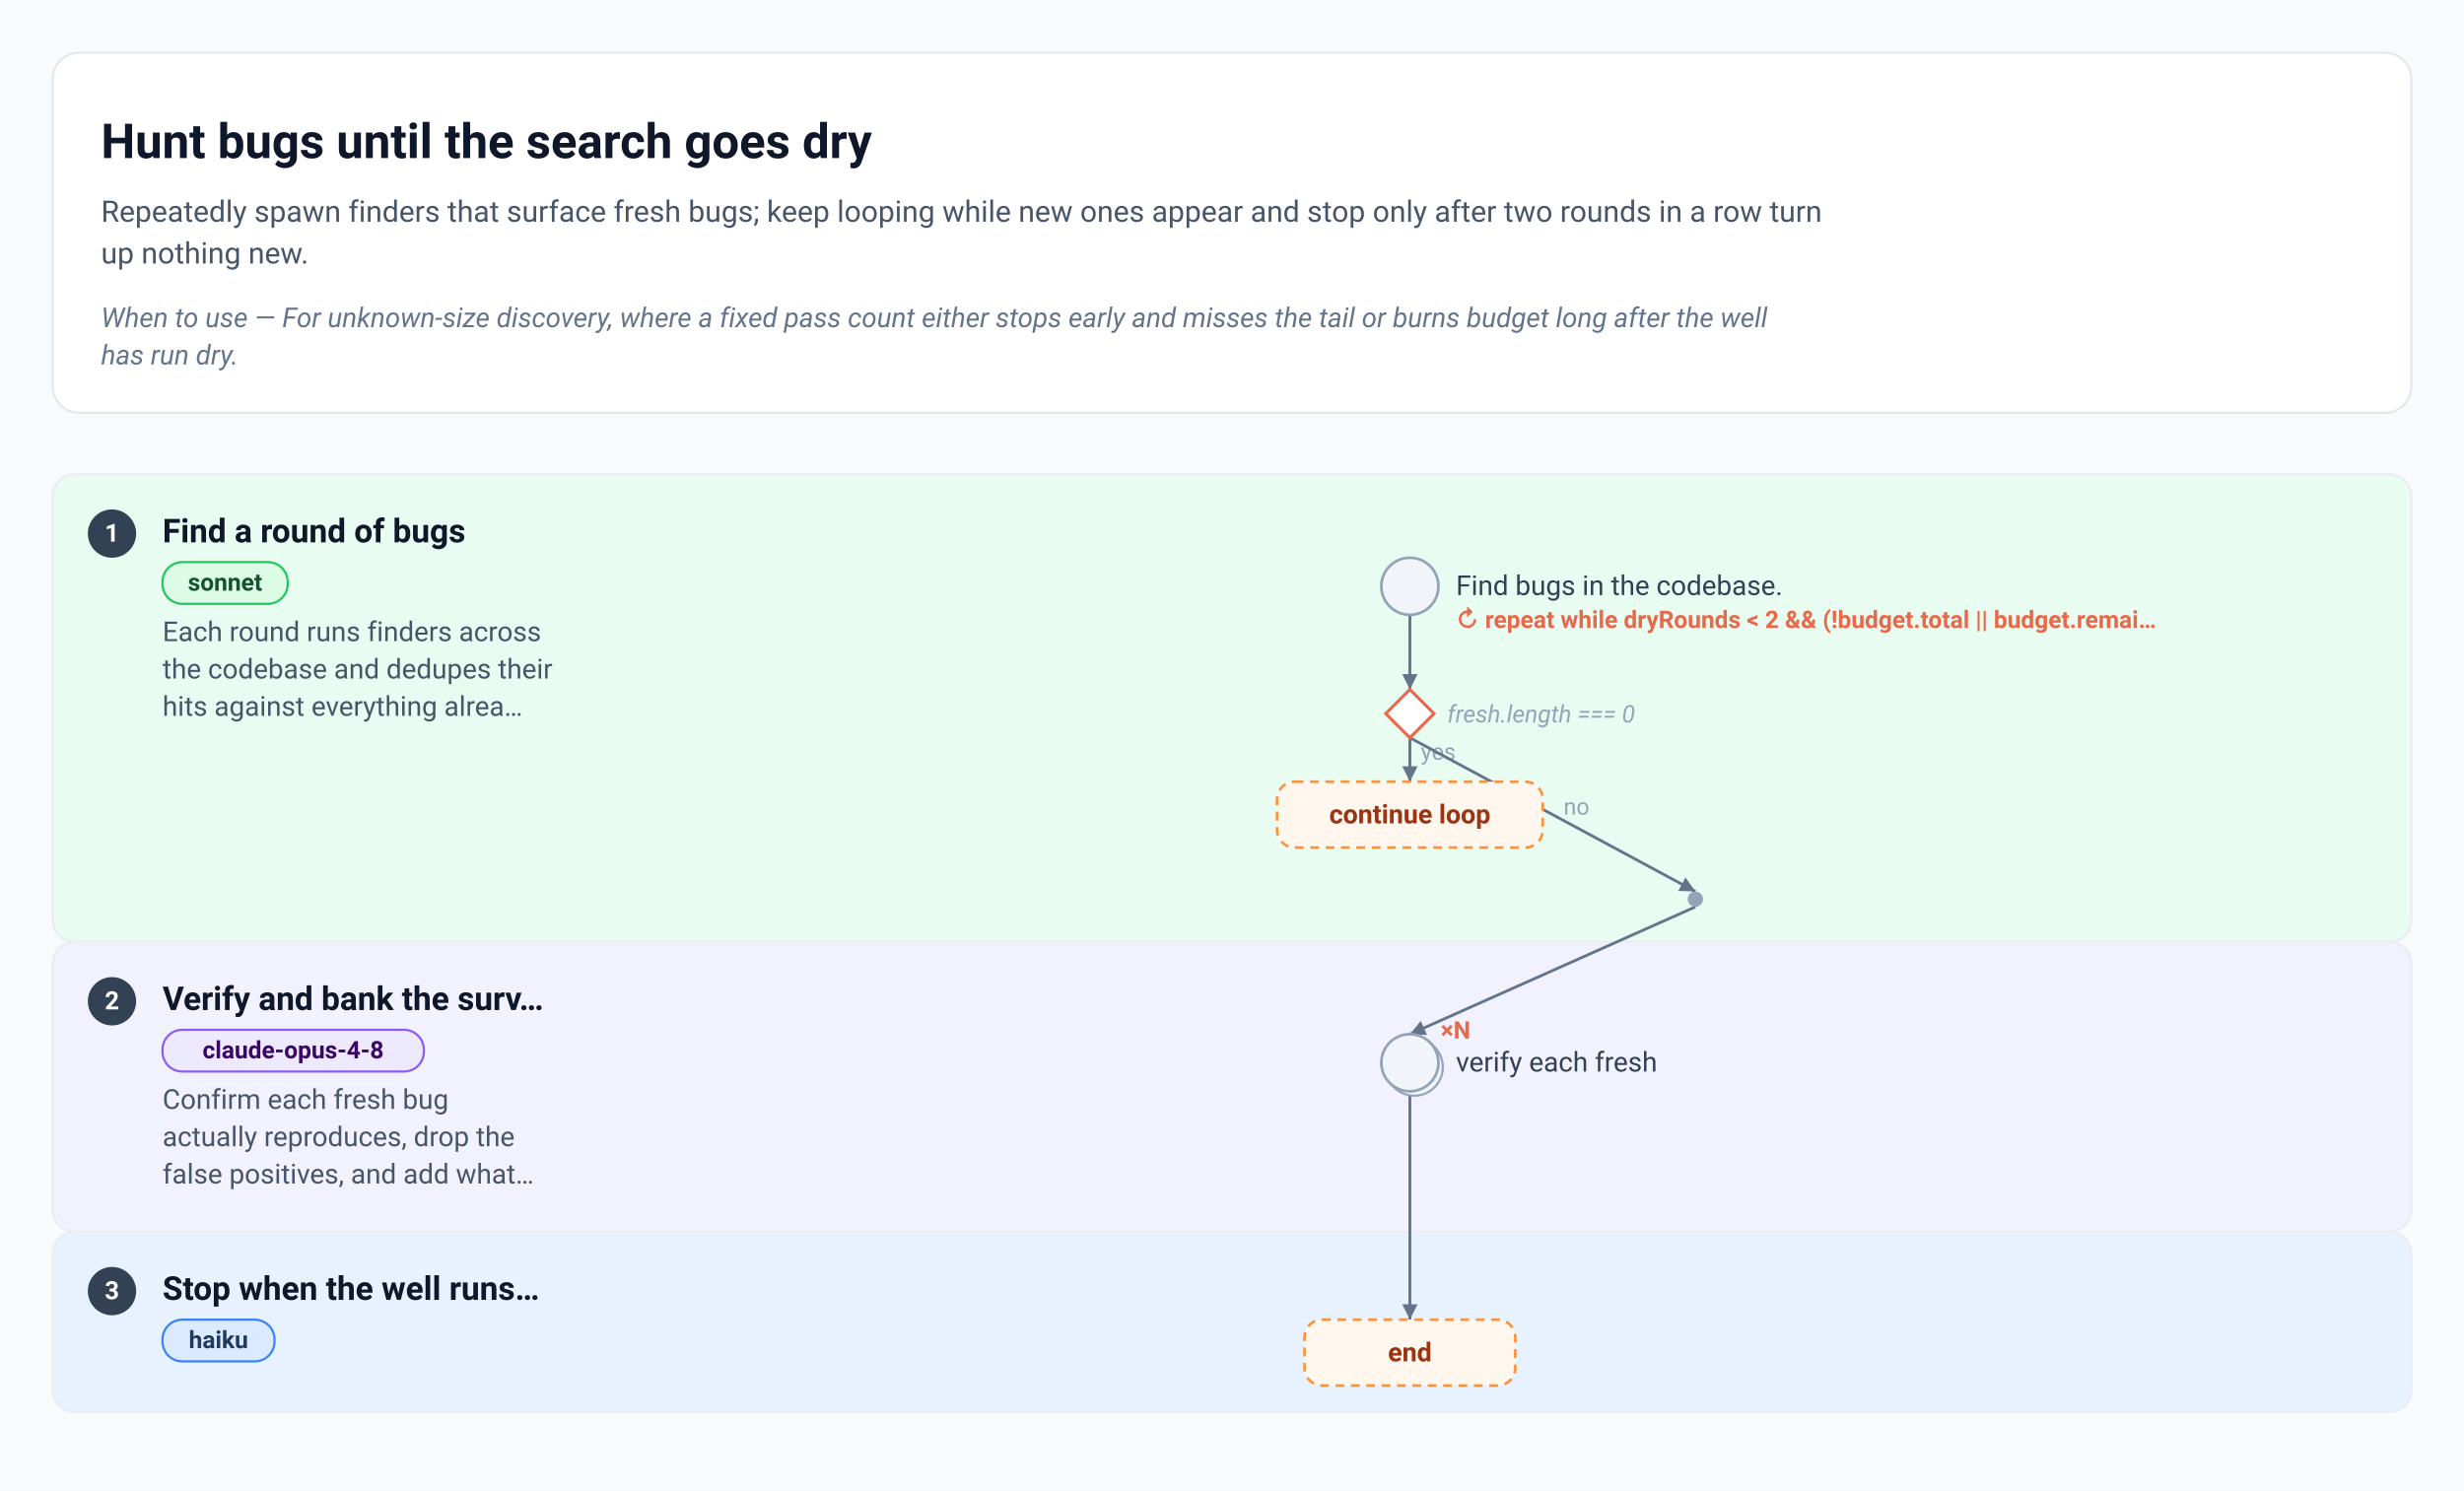
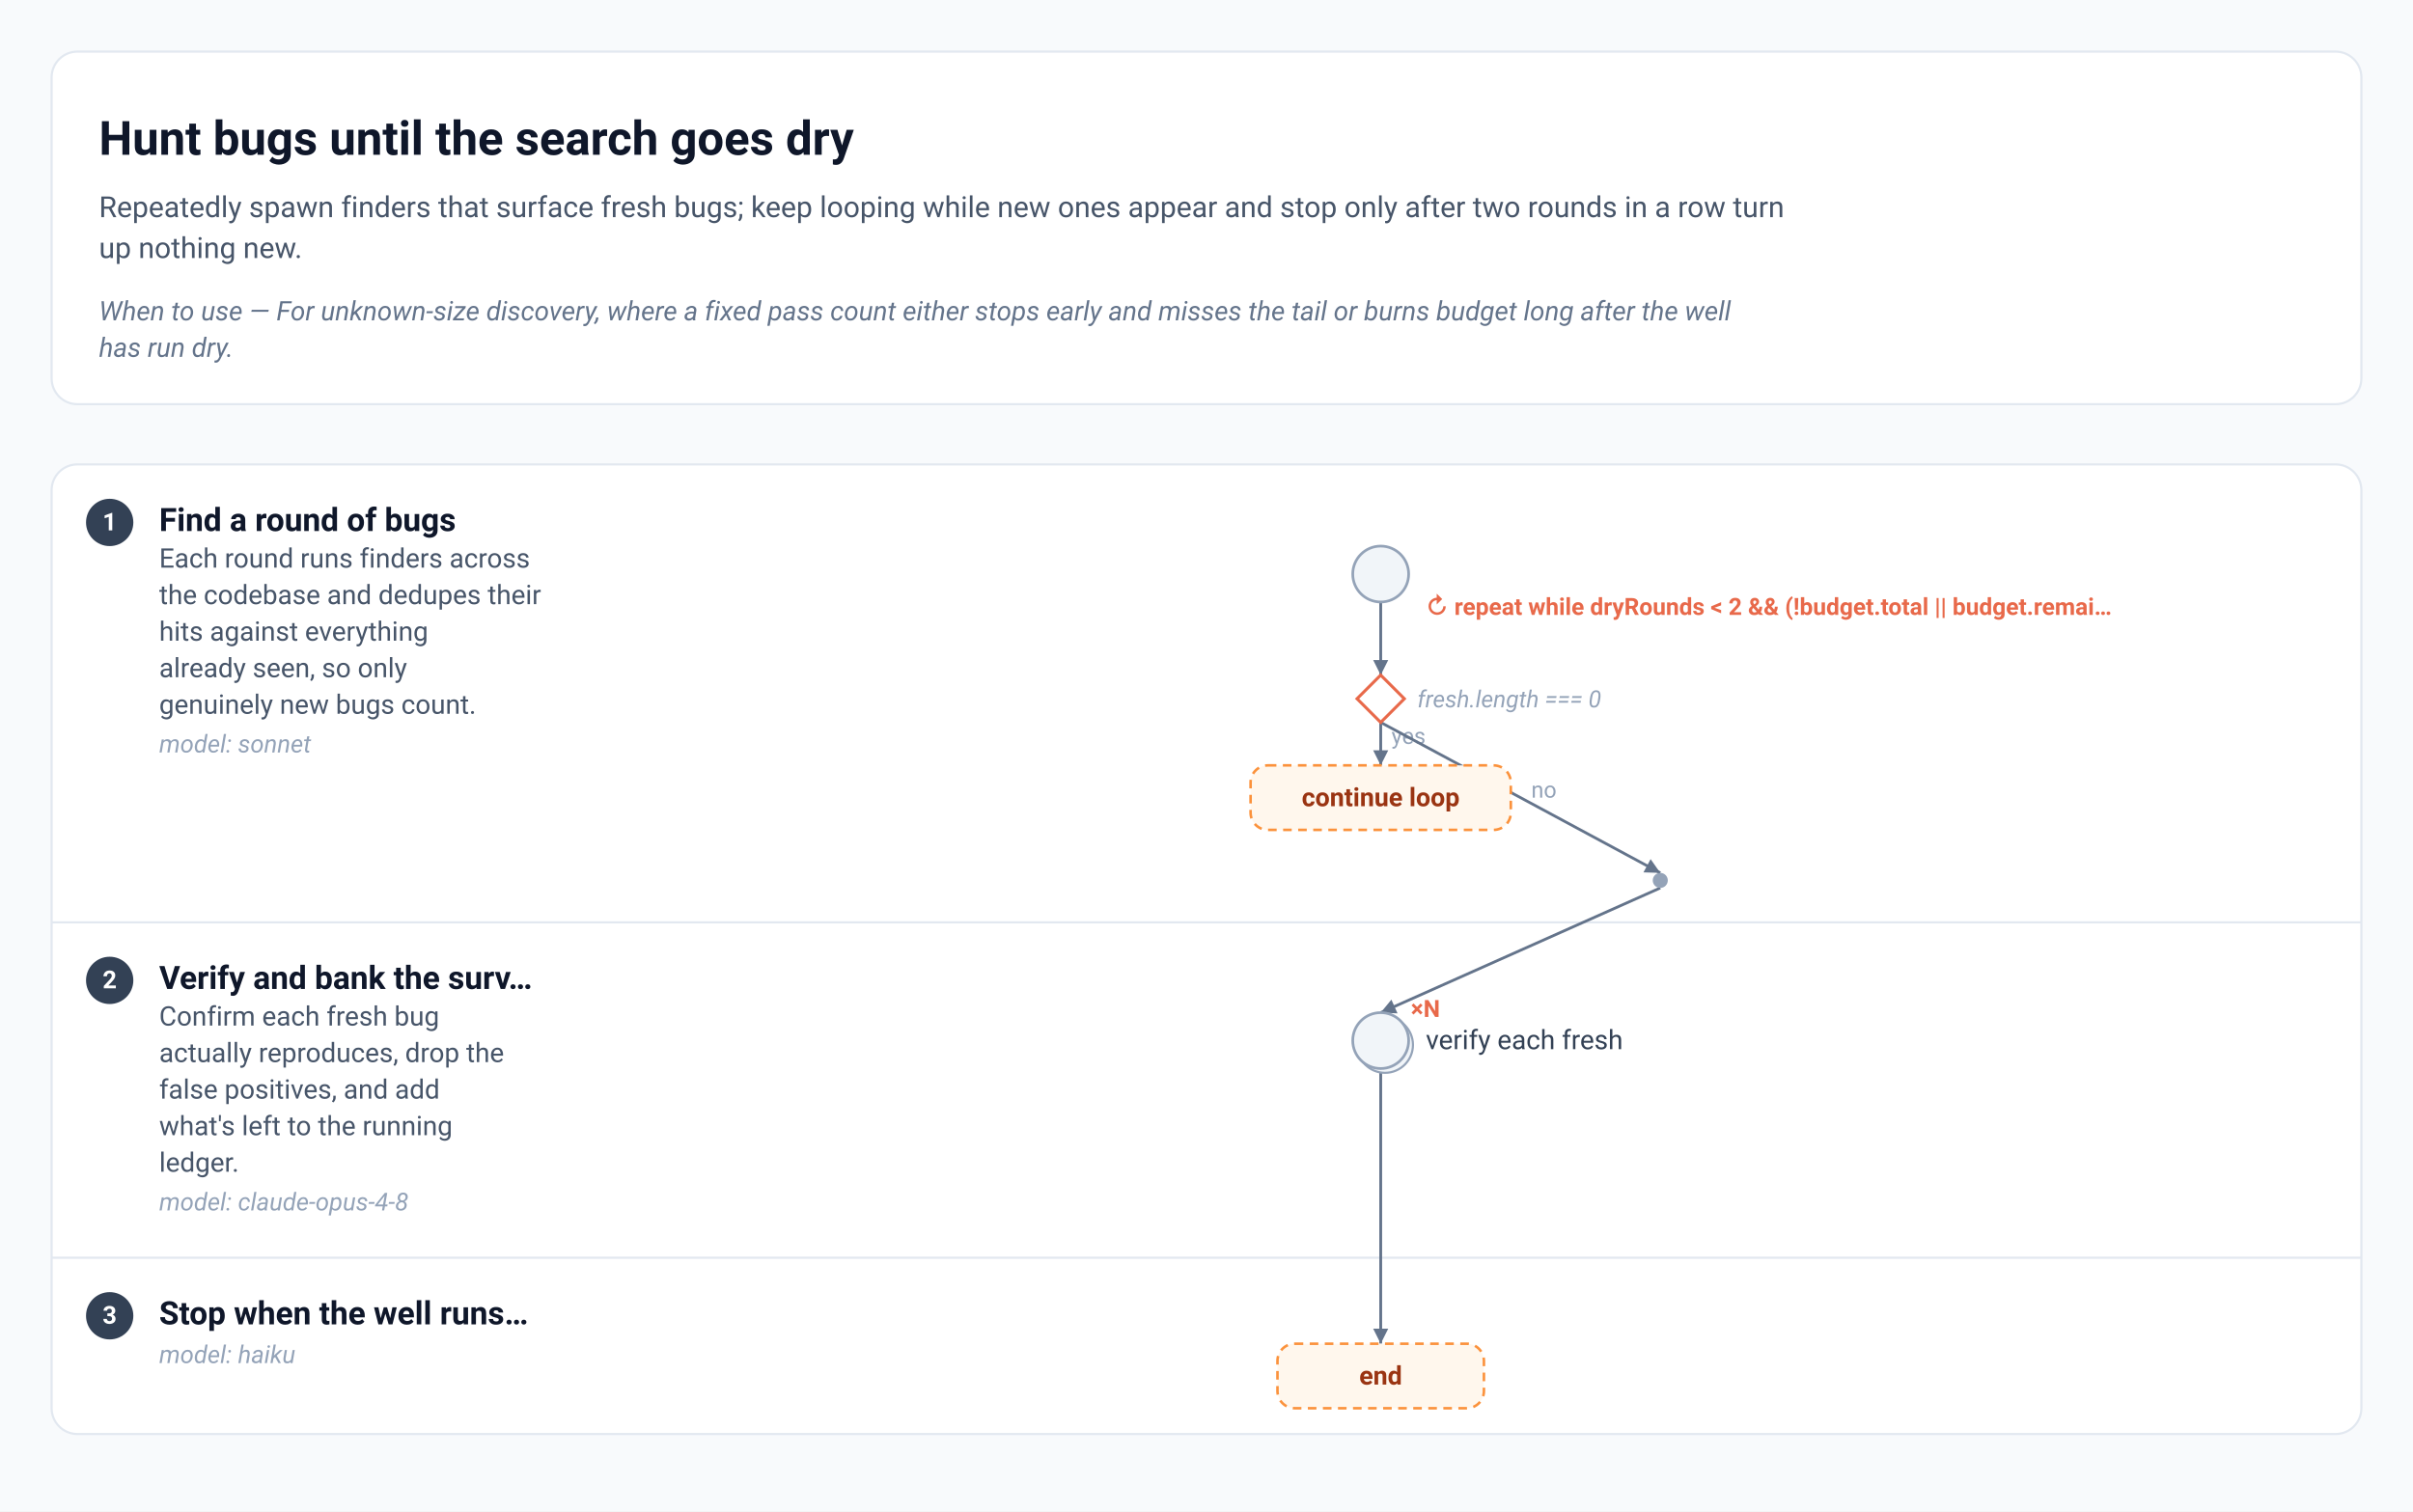
- <svg xmlns="http://www.w3.org/2000/svg" width="1122" height="679" viewBox="0 0 1122 679" font-family="-apple-system, BlinkMacSystemFont, 'Segoe UI', Roboto, Helvetica, Arial, sans-serif">
-   <rect width="1122" height="679" fill="#f8fafc" />
+ <svg xmlns="http://www.w3.org/2000/svg" width="1122" height="703" viewBox="0 0 1122 703" font-family="-apple-system, BlinkMacSystemFont, 'Segoe UI', Roboto, Helvetica, Arial, sans-serif">
+   <rect width="1122" height="703" fill="#f8fafc" />
  <g transform="translate(0 24)">
    <g class="header-card">
      <rect x="24" y="0" width="1074" height="164" rx="12" fill="#ffffff" stroke="#e2e8f0" stroke-width="1" />
      <text x="46" y="48" font-size="22" fill="#0f172a" font-weight="700">Hunt bugs until the search goes dry</text>
      <text x="46" y="77" font-size="13.5" fill="#475569">Repeatedly spawn finders that surface fresh bugs; keep looping while new ones appear and stop only after two rounds in a row turn</text>
      <text x="46" y="96" font-size="13.5" fill="#475569">up nothing new.</text>
      <text x="46" y="125" font-size="12.5" fill="#64748b" font-style="italic">When to use — For unknown-size discovery, where a fixed pass count either stops early and misses the tail or burns budget long after the well</text>
      <text x="46" y="142" font-size="12.5" fill="#64748b" font-style="italic">has run dry.</text>
    </g>
  </g>
  <g transform="translate(0 204)">
-     <rect class="swimlane" x="24" y="12" width="1074" height="213" rx="10" fill="#dcfce7" fill-opacity="0.55" stroke="#e8edf3" stroke-width="1" />
-     <rect class="swimlane" x="24" y="225" width="1074" height="132" rx="10" fill="#ede9fe" fill-opacity="0.55" stroke="#e8edf3" stroke-width="1" />
-     <rect class="swimlane" x="24" y="357" width="1074" height="82" rx="10" fill="#dbeafe" fill-opacity="0.55" stroke="#e8edf3" stroke-width="1" />
+     <rect x="24" y="12" width="1074" height="451" rx="12" fill="#ffffff" stroke="#e2e8f0" stroke-width="1" />
+     <g class="swimlane" />
+     <g class="swimlane">
+       <line x1="24" y1="225" x2="1098" y2="225" stroke="#e2e8f0" stroke-width="1" />
+     </g>
+     <g class="swimlane">
+       <line x1="24" y1="381" x2="1098" y2="381" stroke="#e2e8f0" stroke-width="1" />
+     </g>
    <g transform="translate(0 12)">
      <g class="lane-label">
        <circle cx="51" cy="27" r="11" fill="#334155" />
        <text x="51" y="30.7" font-size="11.5" fill="#ffffff" font-weight="700" text-anchor="middle">1</text>
        <text x="74" y="31" font-size="15" fill="#0f172a" font-weight="700">Find a round of bugs</text>
-         <rect x="74" y="40" width="57" height="19" rx="9" fill="#dcfce7" stroke="#22c55e" stroke-width="1" />
-         <text x="102.5" y="53" font-size="11" fill="#14532d" font-weight="600" text-anchor="middle">sonnet</text>
-         <text x="74" y="76" font-size="12.5" fill="#475569">Each round runs finders across</text>
-         <text x="74" y="93" font-size="12.5" fill="#475569">the codebase and dedupes their</text>
-         <text x="74" y="110" font-size="12.5" fill="#475569">hits against everything alrea…</text>
+         <text x="74" y="48" font-size="12.5" fill="#475569">Each round runs finders across</text>
+         <text x="74" y="65" font-size="12.5" fill="#475569">the codebase and dedupes their</text>
+         <text x="74" y="82" font-size="12.5" fill="#475569">hits against everything</text>
+         <text x="74" y="99" font-size="12.5" fill="#475569">already seen, so only</text>
+         <text x="74" y="116" font-size="12.5" fill="#475569">genuinely new bugs count.</text>
+         <text x="74" y="134" font-size="11.5" fill="#94a3b8" font-style="italic">model: sonnet</text>
      </g>
    </g>
    <g transform="translate(0 225)">
      <g class="lane-label">
        <circle cx="51" cy="27" r="11" fill="#334155" />
        <text x="51" y="30.7" font-size="11.5" fill="#ffffff" font-weight="700" text-anchor="middle">2</text>
        <text x="74" y="31" font-size="15" fill="#0f172a" font-weight="700">Verify and bank the surv…</text>
-         <rect x="74" y="40" width="119" height="19" rx="9" fill="#ede9fe" stroke="#8b5cf6" stroke-width="1" />
-         <text x="133.5" y="53" font-size="11" fill="#3b0764" font-weight="600" text-anchor="middle">claude-opus-4-8</text>
-         <text x="74" y="76" font-size="12.5" fill="#475569">Confirm each fresh bug</text>
-         <text x="74" y="93" font-size="12.5" fill="#475569">actually reproduces, drop the</text>
-         <text x="74" y="110" font-size="12.5" fill="#475569">false positives, and add what…</text>
+         <text x="74" y="48" font-size="12.5" fill="#475569">Confirm each fresh bug</text>
+         <text x="74" y="65" font-size="12.5" fill="#475569">actually reproduces, drop the</text>
+         <text x="74" y="82" font-size="12.5" fill="#475569">false positives, and add</text>
+         <text x="74" y="99" font-size="12.5" fill="#475569">what's left to the running</text>
+         <text x="74" y="116" font-size="12.5" fill="#475569">ledger.</text>
+         <text x="74" y="134" font-size="11.5" fill="#94a3b8" font-style="italic">model: claude-opus-4-8</text>
      </g>
    </g>
-     <g transform="translate(0 357)">
+     <g transform="translate(0 381)">
      <g class="lane-label">
        <circle cx="51" cy="27" r="11" fill="#334155" />
        <text x="51" y="30.7" font-size="11.5" fill="#ffffff" font-weight="700" text-anchor="middle">3</text>
        <text x="74" y="31" font-size="15" fill="#0f172a" font-weight="700">Stop when the well runs…</text>
-         <rect x="74" y="40" width="51" height="19" rx="9" fill="#dbeafe" stroke="#3b82f6" stroke-width="1" />
-         <text x="99.5" y="53" font-size="11" fill="#1e3a5f" font-weight="600" text-anchor="middle">haiku</text>
+         <text x="74" y="49" font-size="11.5" fill="#94a3b8" font-style="italic">model: haiku</text>
      </g>
    </g>
    <g class="topology" transform="translate(338 0)">
      <g class="edge">
        <path d="M 304 132 L 304 152" fill="none" stroke="#64748b" stroke-width="1.3" />
        <polygon points="304,152 300.5,145 307.5,145" fill="#64748b" />
        <text x="309" y="142" font-size="10.5" fill="#94a3b8">yes</text>
      </g>
      <g class="edge">
        <path d="M 304 132 L 434 202" fill="none" stroke="#64748b" stroke-width="1.3" />
        <polygon points="434,202 426.18,201.76 429.5,195.6" fill="#64748b" />
        <text x="374" y="167" font-size="10.5" fill="#94a3b8">no</text>
      </g>
      <g class="edge">
        <path d="M 304 76 L 304 110" fill="none" stroke="#64748b" stroke-width="1.3" />
        <polygon points="304,110 300.5,103 307.5,103" fill="#64748b" />
      </g>
      <g class="edge">
        <path d="M 434 209 L 304 267" fill="none" stroke="#64748b" stroke-width="1.3" />
        <polygon points="304,267 308.97,260.95 311.82,267.34" fill="#64748b" />
      </g>
      <g class="edge">
-         <path d="M 304 293 L 304 397" fill="none" stroke="#64748b" stroke-width="1.3" />
-         <polygon points="304,397 300.5,390 307.5,390" fill="#64748b" />
+         <path d="M 304 293 L 304 421" fill="none" stroke="#64748b" stroke-width="1.3" />
+         <polygon points="304,421 300.5,414 307.5,414" fill="#64748b" />
      </g>
      <g class="agent-node">
        <circle cx="304" cy="63" r="13" fill="#f1f5f9" stroke="#94a3b8" stroke-width="1.25" />
-         <text x="325" y="67" font-size="12.5" fill="#334155">Find bugs in the codebase.</text>
      </g>
      <g class="decision">
        <polygon points="304,110 315,121 304,132 293,121" fill="#ffffff" stroke="#e8694a" stroke-width="1.4" />
        <text x="321" y="125" font-size="11" fill="#94a3b8" font-style="italic">fresh.length === 0</text>
      </g>
      <g class="control-node">
        <rect class="control-box" x="243.5" y="152" width="121" height="30" rx="8" fill="#fff7ed" stroke="#fb923c" stroke-width="1.2" stroke-dasharray="4 3" />
        <text x="304" y="171" font-size="12" fill="#9a3412" font-weight="600" text-anchor="middle">continue loop</text>
      </g>
      <circle class="hub" cx="434" cy="205.5" r="3.5" fill="#94a3b8" />
      <g class="agent-node">
        <circle cx="306" cy="282" r="13" fill="#f1f5f9" stroke="#94a3b8" stroke-width="1" />
        <circle cx="304" cy="280" r="13" fill="#f1f5f9" stroke="#94a3b8" stroke-width="1.25" />
        <text x="325" y="284" font-size="12.5" fill="#334155">verify each fresh</text>
        <text x="318" y="269" font-size="11" font-weight="700" fill="#e8694a">×N</text>
      </g>
      <g class="control-node">
-         <rect class="control-box" x="256" y="397" width="96" height="30" rx="8" fill="#fff7ed" stroke="#fb923c" stroke-width="1.2" stroke-dasharray="4 3" />
-         <text x="304" y="416" font-size="12" fill="#9a3412" font-weight="600" text-anchor="middle">end</text>
+         <rect class="control-box" x="256" y="421" width="96" height="30" rx="8" fill="#fff7ed" stroke="#fb923c" stroke-width="1.2" stroke-dasharray="4 3" />
+         <text x="304" y="440" font-size="12" fill="#9a3412" font-weight="600" text-anchor="middle">end</text>
      </g>
      <g class="loop-badge">
        <text x="325" y="82" font-size="11" fill="#e8694a" font-weight="600">↻ repeat while dryRounds &lt; 2 &amp;&amp; (!budget.total || budget.remai…</text>
      </g>
    </g>
  </g>
</svg>
